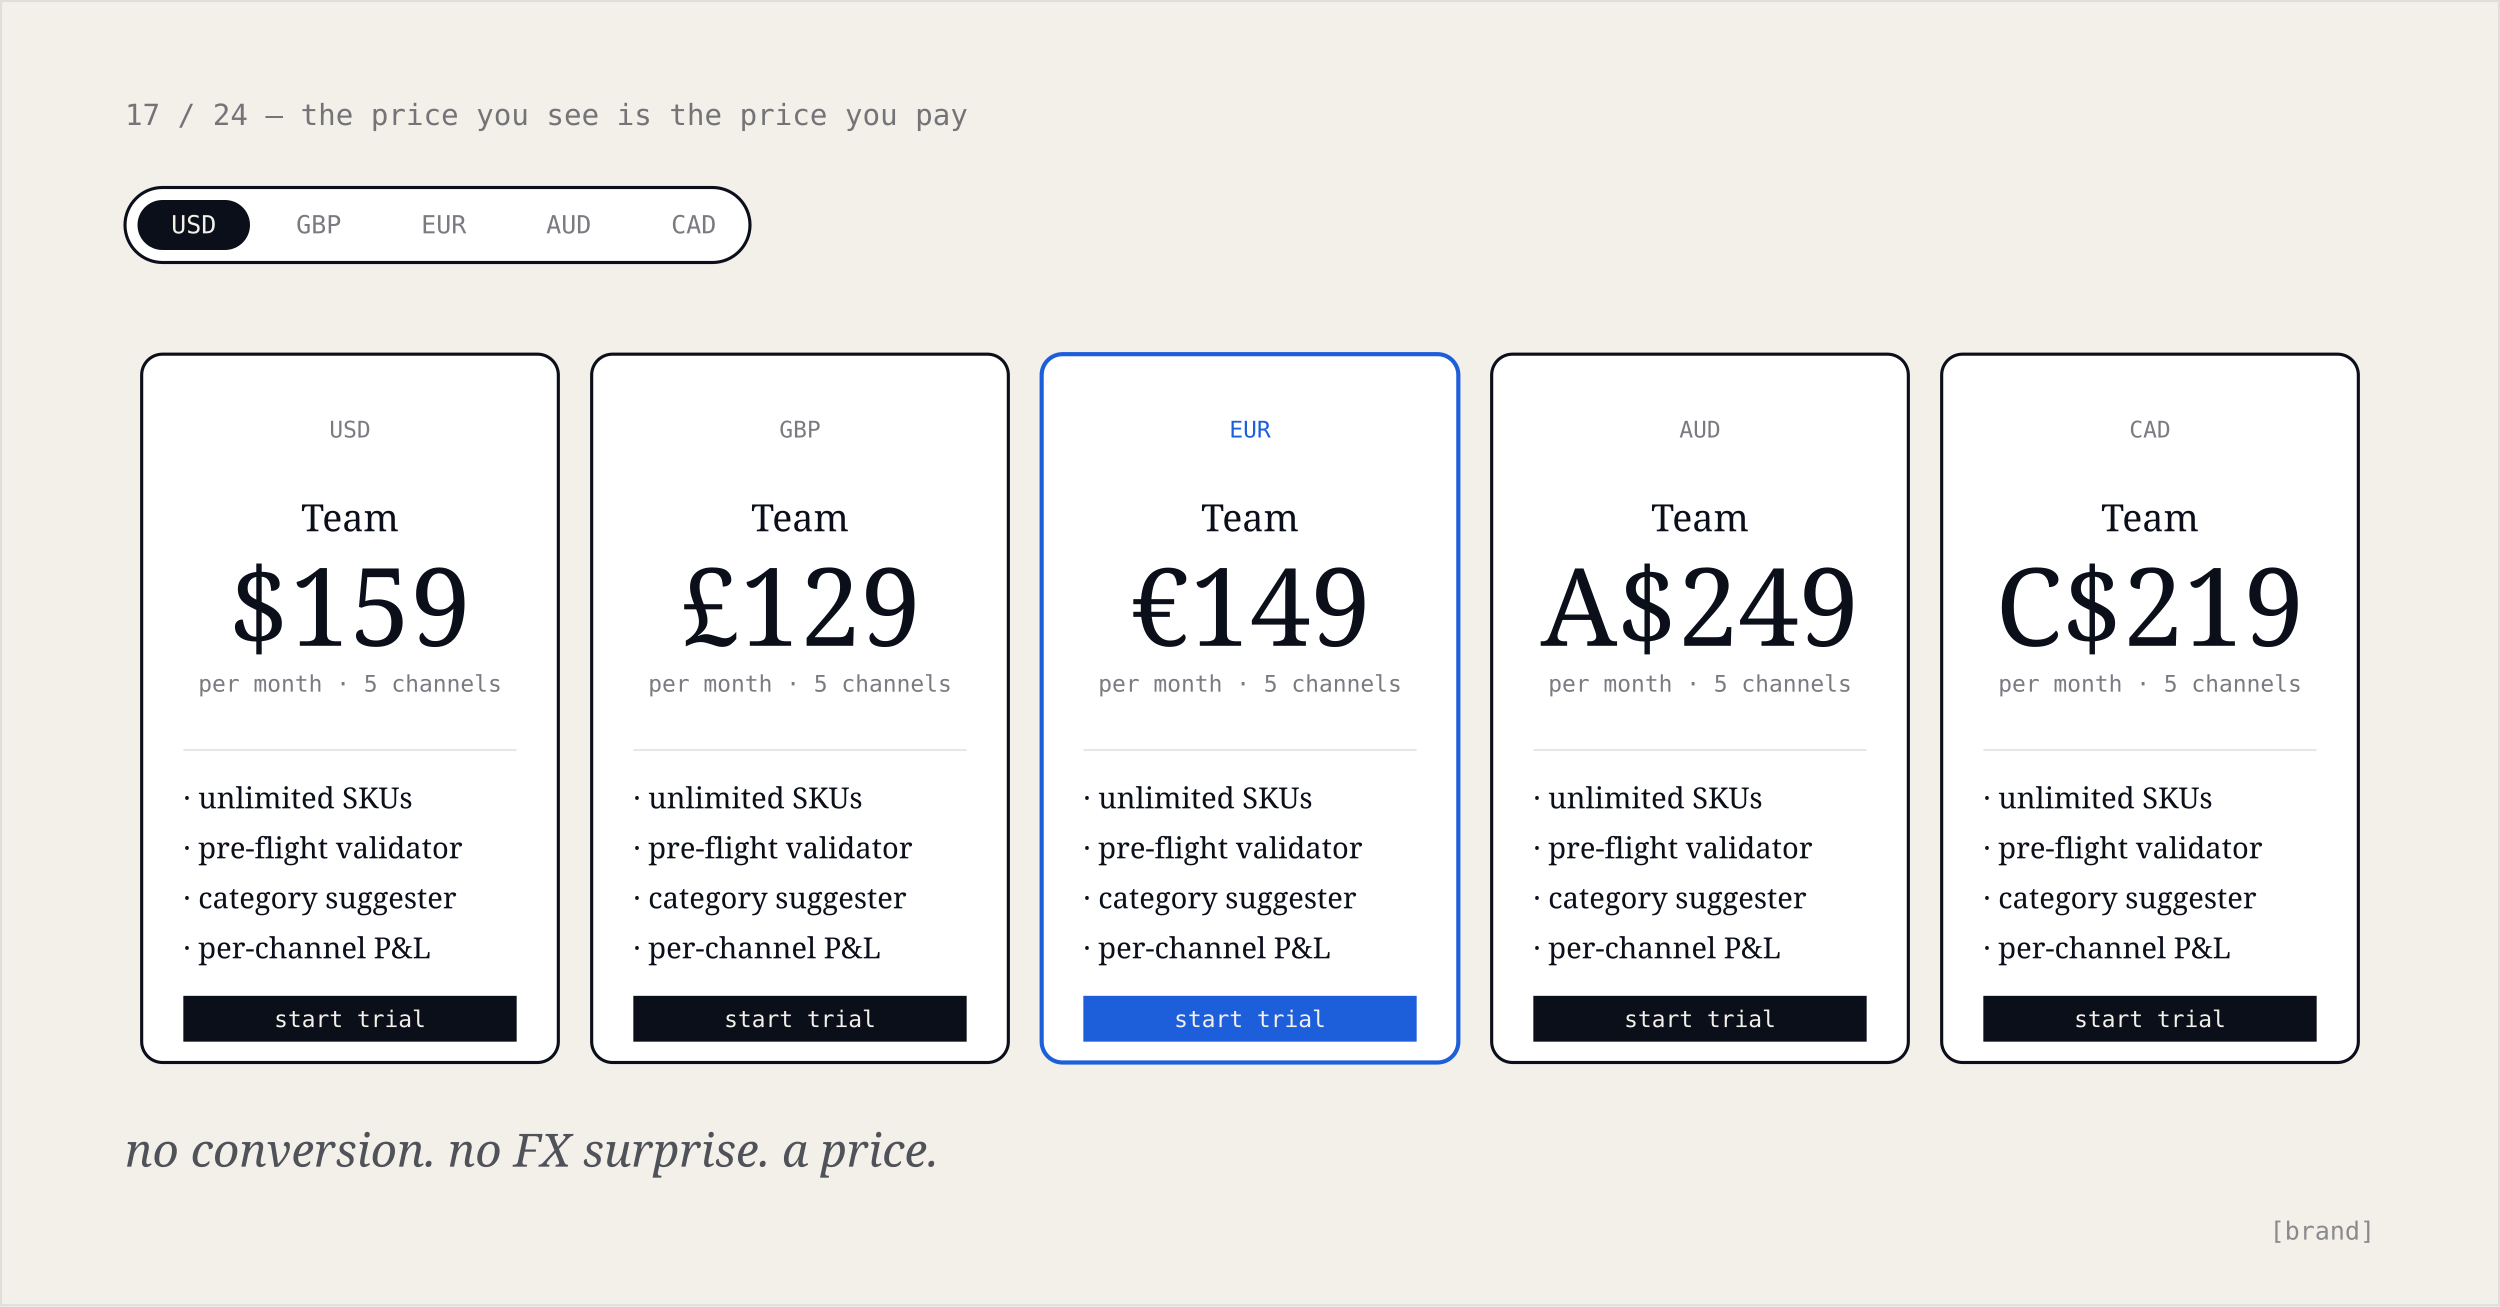
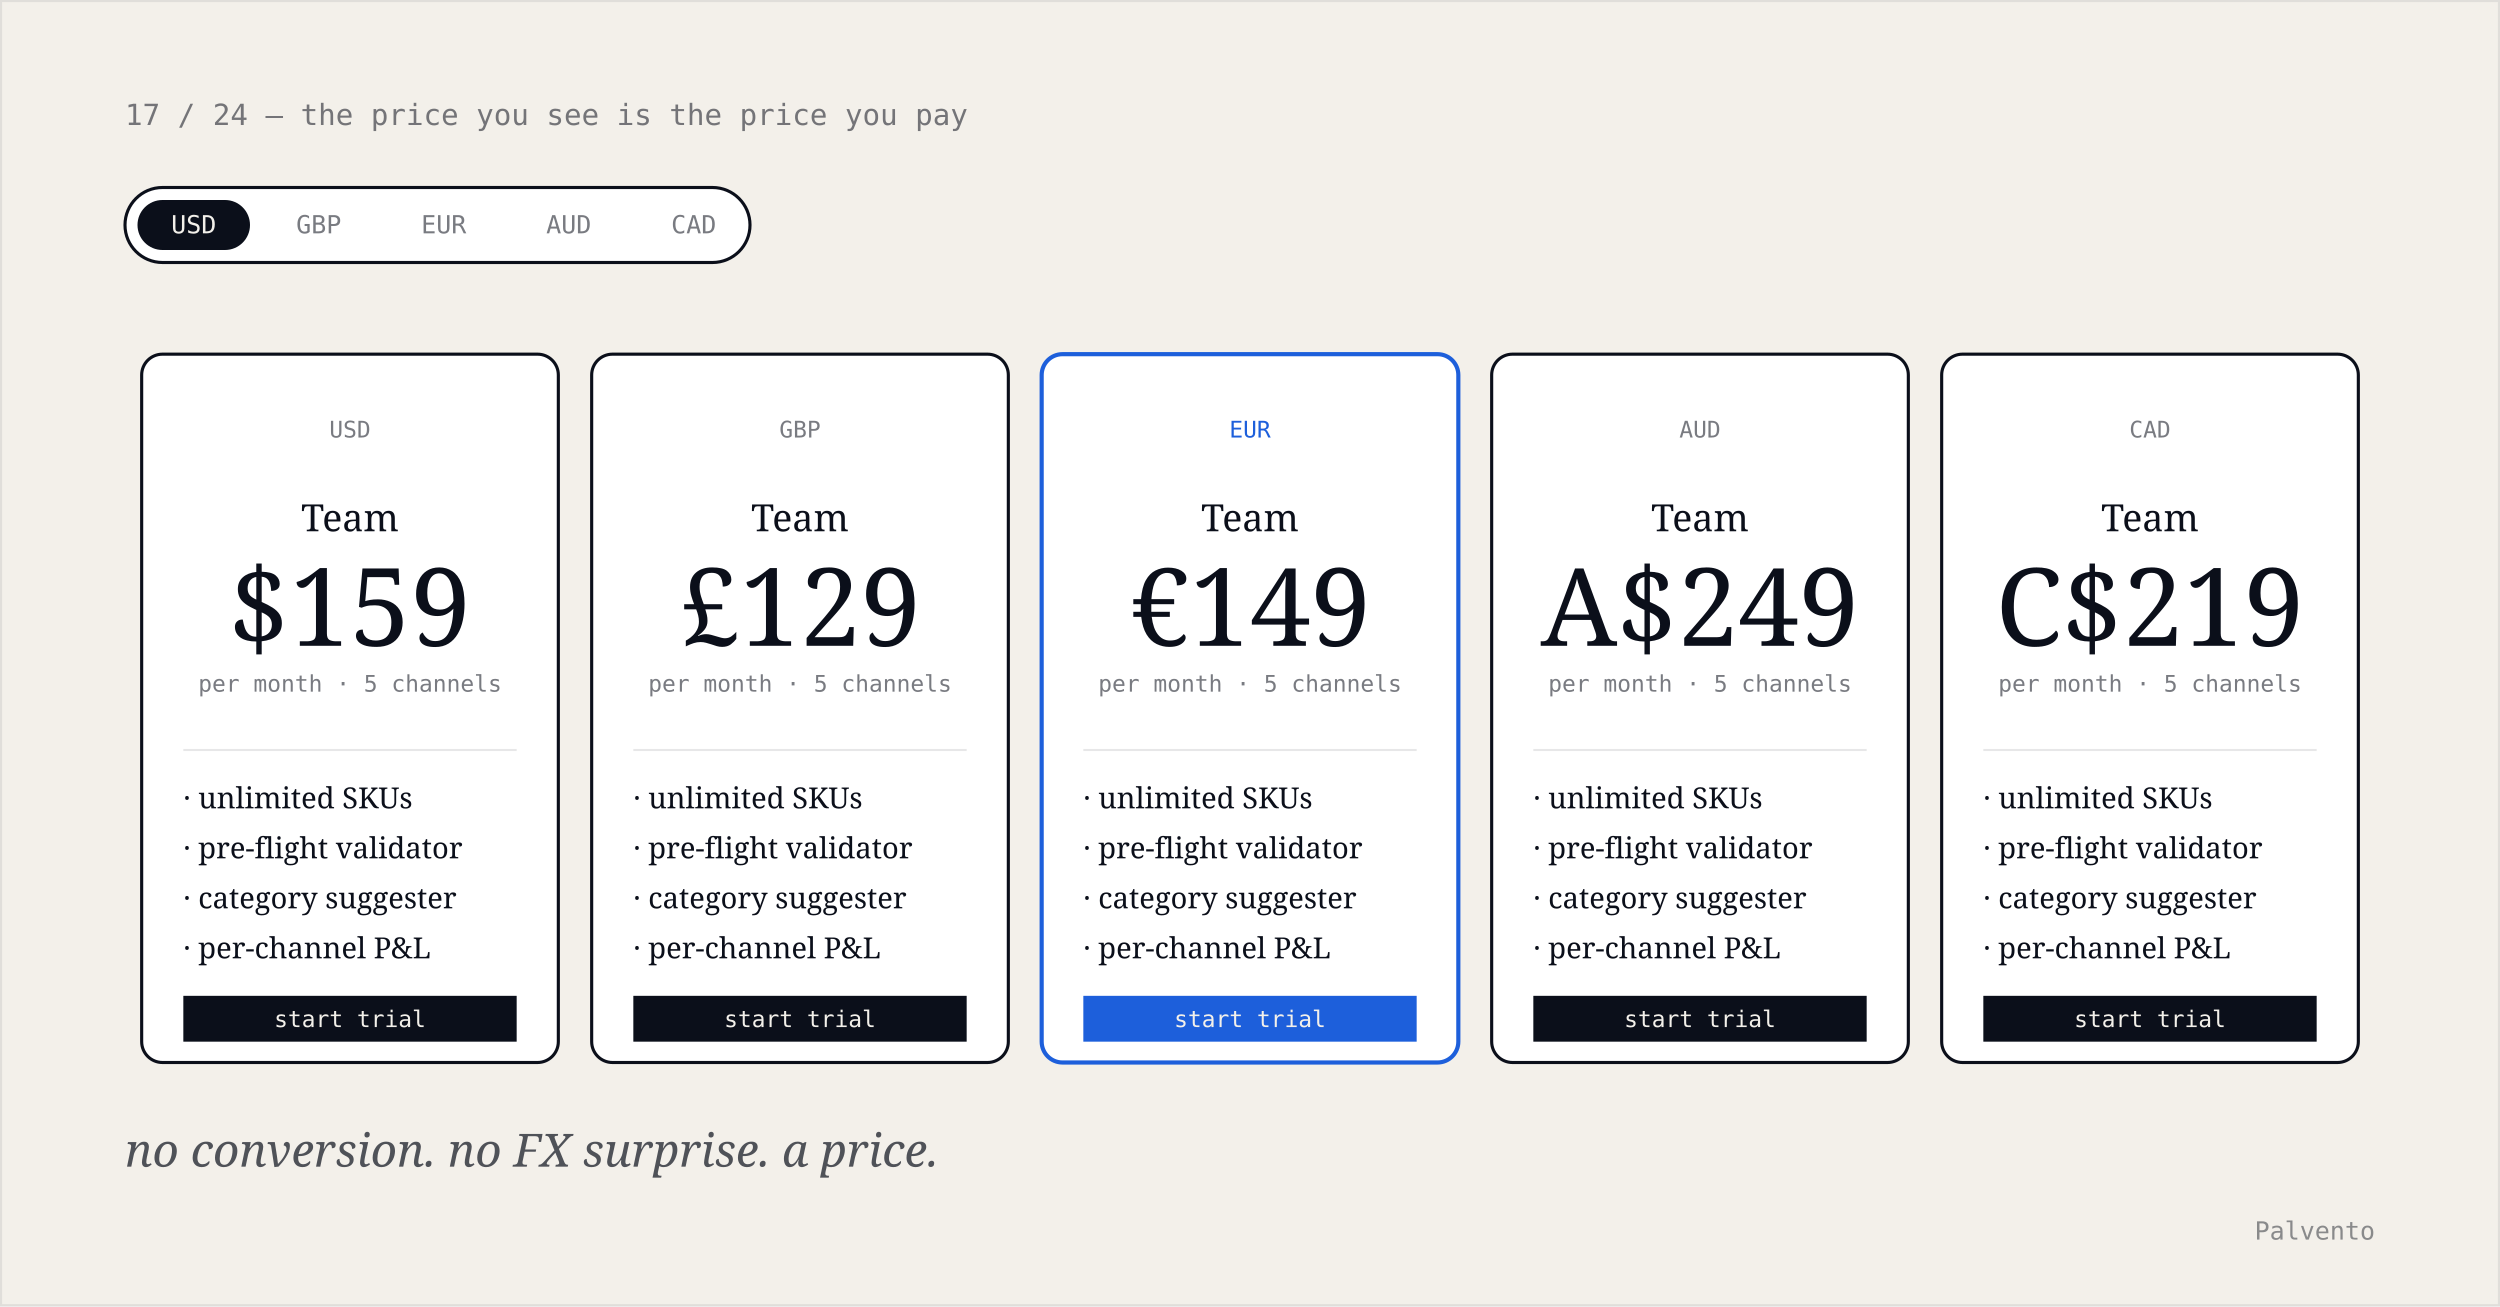
<svg xmlns="http://www.w3.org/2000/svg" width="1200" height="627" viewBox="0 0 1200 627" role="img" aria-labelledby="t17">
  <rect width="1200" height="627" fill="#f3f0ea" />
  <rect x="0.5" y="0.5" width="1199" height="626" fill="none" stroke="#0b0f1a" stroke-opacity="0.08" />
  <g font-family="'Geist Mono', ui-monospace, monospace" font-size="14" fill="#0b0f1a" fill-opacity="0.55">
    <text x="60" y="60">17 / 24 — the price you see is the price you pay</text>
  </g>
  <g font-family="'Geist Mono', ui-monospace, monospace" font-size="12">
    <rect x="60" y="90" width="300" height="36" rx="18" fill="#ffffff" stroke="#0b0f1a" stroke-width="1.5" />
    <rect x="66" y="96" width="54" height="24" rx="12" fill="#0b0f1a" />
    <text x="93" y="112" text-anchor="middle" fill="#f3f0ea">USD</text>
    <text x="153" y="112" text-anchor="middle" fill="#0b0f1a" fill-opacity="0.55">GBP</text>
    <text x="213" y="112" text-anchor="middle" fill="#0b0f1a" fill-opacity="0.55">EUR</text>
    <text x="273" y="112" text-anchor="middle" fill="#0b0f1a" fill-opacity="0.55">AUD</text>
    <text x="333" y="112" text-anchor="middle" fill="#0b0f1a" fill-opacity="0.55">CAD</text>
  </g>
  <g>
    <rect x="68" y="170" width="200" height="340" rx="10" fill="#ffffff" stroke="#0b0f1a" stroke-width="1.5" />
    <text x="168" y="210" text-anchor="middle" font-family="'Geist Mono', ui-monospace, monospace" font-size="11" fill="#0b0f1a" fill-opacity="0.55">USD</text>
    <text x="168" y="255" text-anchor="middle" font-family="'Instrument Serif', Georgia, serif" font-size="18" fill="#0b0f1a">Team</text>
    <text x="168" y="310" text-anchor="middle" font-family="'Instrument Serif', Georgia, serif" font-size="52" fill="#0b0f1a">$159</text>
    <text x="168" y="332" text-anchor="middle" font-family="'Geist Mono', ui-monospace, monospace" font-size="11" fill="#0b0f1a" fill-opacity="0.55">per month · 5 channels</text>
    <line x1="88" y1="360" x2="248" y2="360" stroke="#0b0f1a" stroke-opacity="0.1" />
    <g font-family="'Instrument Serif', Georgia, serif" font-size="14" fill="#0b0f1a">
      <text x="88" y="388">· unlimited SKUs</text>
      <text x="88" y="412">· pre-flight validator</text>
      <text x="88" y="436">· category suggester</text>
      <text x="88" y="460">· per-channel P&amp;L</text>
    </g>
    <rect x="88" y="478" width="160" height="22" fill="#0b0f1a" />
    <text x="168" y="493" text-anchor="middle" font-family="'Geist Mono', ui-monospace, monospace" font-size="11" fill="#f3f0ea">start trial</text>
  </g>
  <g>
    <rect x="284" y="170" width="200" height="340" rx="10" fill="#ffffff" stroke="#0b0f1a" stroke-width="1.5" />
    <text x="384" y="210" text-anchor="middle" font-family="'Geist Mono', ui-monospace, monospace" font-size="11" fill="#0b0f1a" fill-opacity="0.55">GBP</text>
    <text x="384" y="255" text-anchor="middle" font-family="'Instrument Serif', Georgia, serif" font-size="18" fill="#0b0f1a">Team</text>
    <text x="384" y="310" text-anchor="middle" font-family="'Instrument Serif', Georgia, serif" font-size="52" fill="#0b0f1a">£129</text>
    <text x="384" y="332" text-anchor="middle" font-family="'Geist Mono', ui-monospace, monospace" font-size="11" fill="#0b0f1a" fill-opacity="0.55">per month · 5 channels</text>
    <line x1="304" y1="360" x2="464" y2="360" stroke="#0b0f1a" stroke-opacity="0.1" />
    <g font-family="'Instrument Serif', Georgia, serif" font-size="14" fill="#0b0f1a">
      <text x="304" y="388">· unlimited SKUs</text>
      <text x="304" y="412">· pre-flight validator</text>
      <text x="304" y="436">· category suggester</text>
      <text x="304" y="460">· per-channel P&amp;L</text>
    </g>
    <rect x="304" y="478" width="160" height="22" fill="#0b0f1a" />
    <text x="384" y="493" text-anchor="middle" font-family="'Geist Mono', ui-monospace, monospace" font-size="11" fill="#f3f0ea">start trial</text>
  </g>
  <g>
    <rect x="500" y="170" width="200" height="340" rx="10" fill="#ffffff" stroke="#1d5fdb" stroke-width="2" />
    <text x="600" y="210" text-anchor="middle" font-family="'Geist Mono', ui-monospace, monospace" font-size="11" fill="#1d5fdb">EUR</text>
    <text x="600" y="255" text-anchor="middle" font-family="'Instrument Serif', Georgia, serif" font-size="18" fill="#0b0f1a">Team</text>
    <text x="600" y="310" text-anchor="middle" font-family="'Instrument Serif', Georgia, serif" font-size="52" fill="#0b0f1a">€149</text>
    <text x="600" y="332" text-anchor="middle" font-family="'Geist Mono', ui-monospace, monospace" font-size="11" fill="#0b0f1a" fill-opacity="0.55">per month · 5 channels</text>
    <line x1="520" y1="360" x2="680" y2="360" stroke="#0b0f1a" stroke-opacity="0.1" />
    <g font-family="'Instrument Serif', Georgia, serif" font-size="14" fill="#0b0f1a">
      <text x="520" y="388">· unlimited SKUs</text>
      <text x="520" y="412">· pre-flight validator</text>
      <text x="520" y="436">· category suggester</text>
      <text x="520" y="460">· per-channel P&amp;L</text>
    </g>
    <rect x="520" y="478" width="160" height="22" fill="#1d5fdb" />
    <text x="600" y="493" text-anchor="middle" font-family="'Geist Mono', ui-monospace, monospace" font-size="11" fill="#f3f0ea">start trial</text>
  </g>
  <g>
    <rect x="716" y="170" width="200" height="340" rx="10" fill="#ffffff" stroke="#0b0f1a" stroke-width="1.5" />
    <text x="816" y="210" text-anchor="middle" font-family="'Geist Mono', ui-monospace, monospace" font-size="11" fill="#0b0f1a" fill-opacity="0.55">AUD</text>
    <text x="816" y="255" text-anchor="middle" font-family="'Instrument Serif', Georgia, serif" font-size="18" fill="#0b0f1a">Team</text>
    <text x="816" y="310" text-anchor="middle" font-family="'Instrument Serif', Georgia, serif" font-size="52" fill="#0b0f1a">A$249</text>
    <text x="816" y="332" text-anchor="middle" font-family="'Geist Mono', ui-monospace, monospace" font-size="11" fill="#0b0f1a" fill-opacity="0.55">per month · 5 channels</text>
    <line x1="736" y1="360" x2="896" y2="360" stroke="#0b0f1a" stroke-opacity="0.1" />
    <g font-family="'Instrument Serif', Georgia, serif" font-size="14" fill="#0b0f1a">
      <text x="736" y="388">· unlimited SKUs</text>
      <text x="736" y="412">· pre-flight validator</text>
      <text x="736" y="436">· category suggester</text>
      <text x="736" y="460">· per-channel P&amp;L</text>
    </g>
    <rect x="736" y="478" width="160" height="22" fill="#0b0f1a" />
    <text x="816" y="493" text-anchor="middle" font-family="'Geist Mono', ui-monospace, monospace" font-size="11" fill="#f3f0ea">start trial</text>
  </g>
  <g>
    <rect x="932" y="170" width="200" height="340" rx="10" fill="#ffffff" stroke="#0b0f1a" stroke-width="1.5" />
    <text x="1032" y="210" text-anchor="middle" font-family="'Geist Mono', ui-monospace, monospace" font-size="11" fill="#0b0f1a" fill-opacity="0.55">CAD</text>
    <text x="1032" y="255" text-anchor="middle" font-family="'Instrument Serif', Georgia, serif" font-size="18" fill="#0b0f1a">Team</text>
    <text x="1032" y="310" text-anchor="middle" font-family="'Instrument Serif', Georgia, serif" font-size="52" fill="#0b0f1a">C$219</text>
    <text x="1032" y="332" text-anchor="middle" font-family="'Geist Mono', ui-monospace, monospace" font-size="11" fill="#0b0f1a" fill-opacity="0.55">per month · 5 channels</text>
    <line x1="952" y1="360" x2="1112" y2="360" stroke="#0b0f1a" stroke-opacity="0.1" />
    <g font-family="'Instrument Serif', Georgia, serif" font-size="14" fill="#0b0f1a">
      <text x="952" y="388">· unlimited SKUs</text>
      <text x="952" y="412">· pre-flight validator</text>
      <text x="952" y="436">· category suggester</text>
      <text x="952" y="460">· per-channel P&amp;L</text>
    </g>
    <rect x="952" y="478" width="160" height="22" fill="#0b0f1a" />
    <text x="1032" y="493" text-anchor="middle" font-family="'Geist Mono', ui-monospace, monospace" font-size="11" fill="#f3f0ea">start trial</text>
  </g>
  <g font-family="'Instrument Serif', Georgia, serif" font-size="22" font-style="italic" fill="#0b0f1a" fill-opacity="0.7">
    <text x="60" y="560">no conversion. no FX surprise. a price.</text>
  </g>
  <g font-family="'Geist Mono', ui-monospace, monospace" font-size="12" fill="#0b0f1a" fill-opacity="0.45">
-     <text x="1140" y="595" text-anchor="end">[brand]</text>
+     <text x="1140" y="595" text-anchor="end">Palvento</text>
  </g>
</svg>
